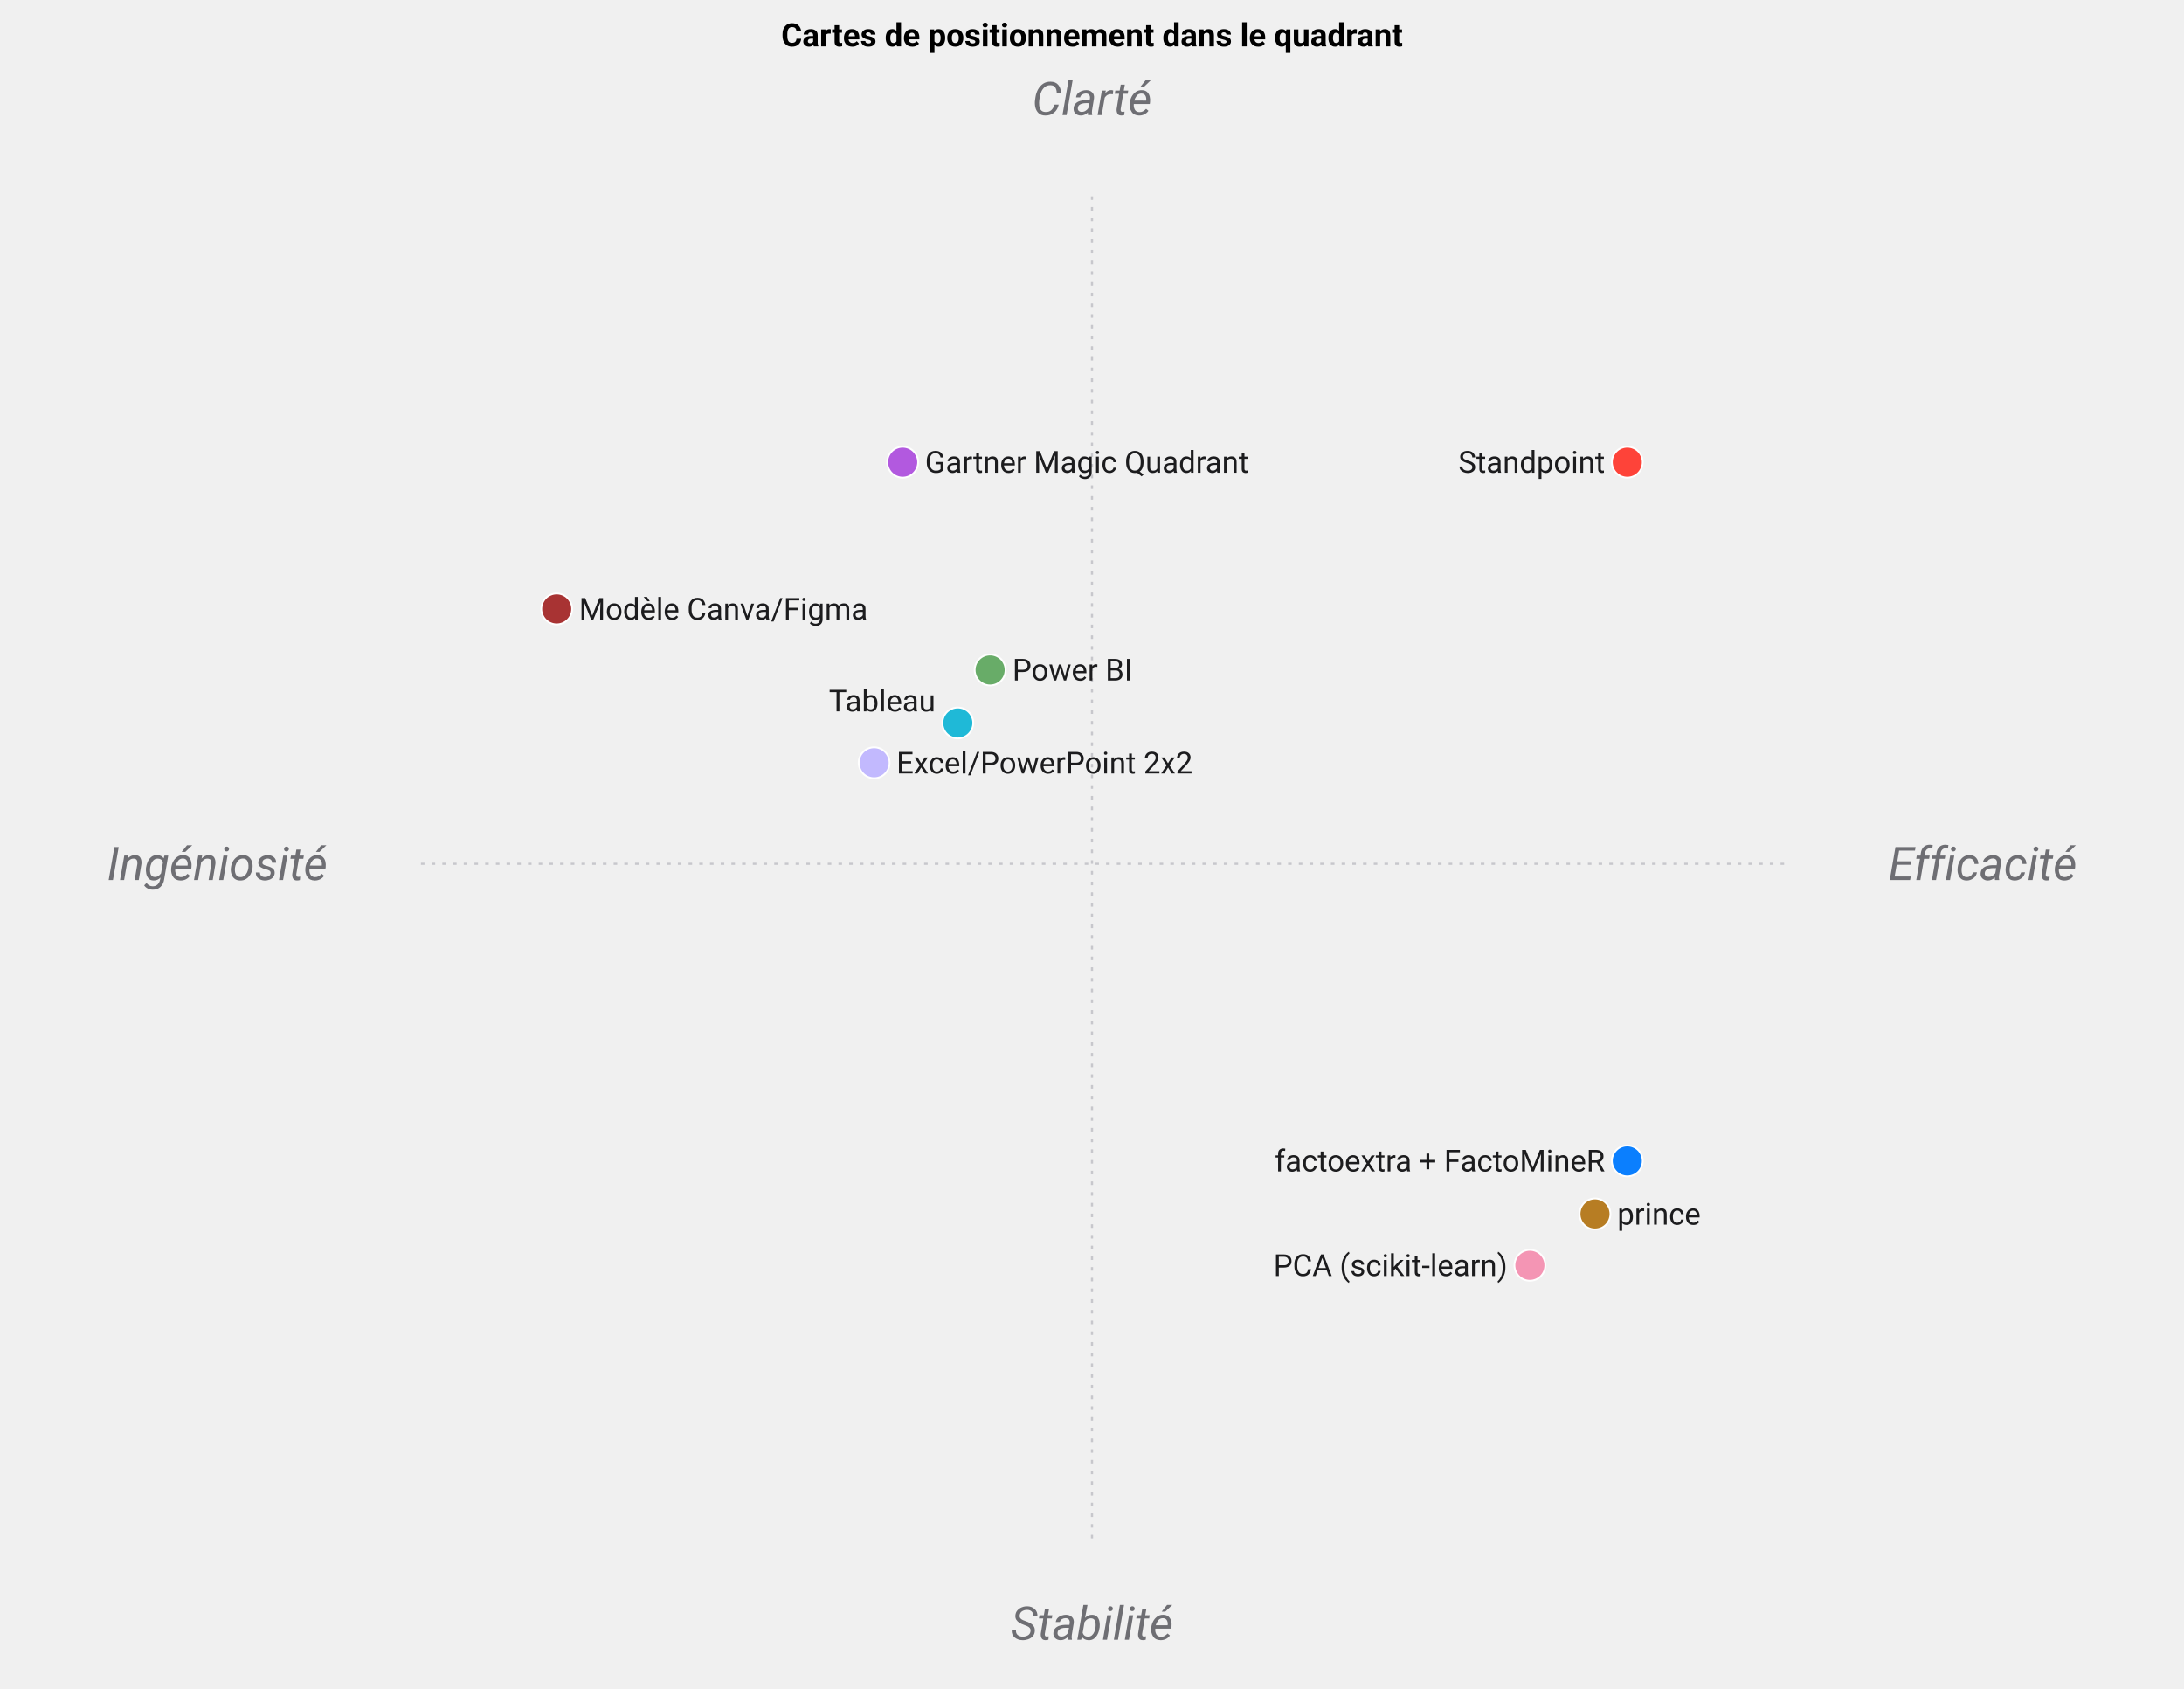
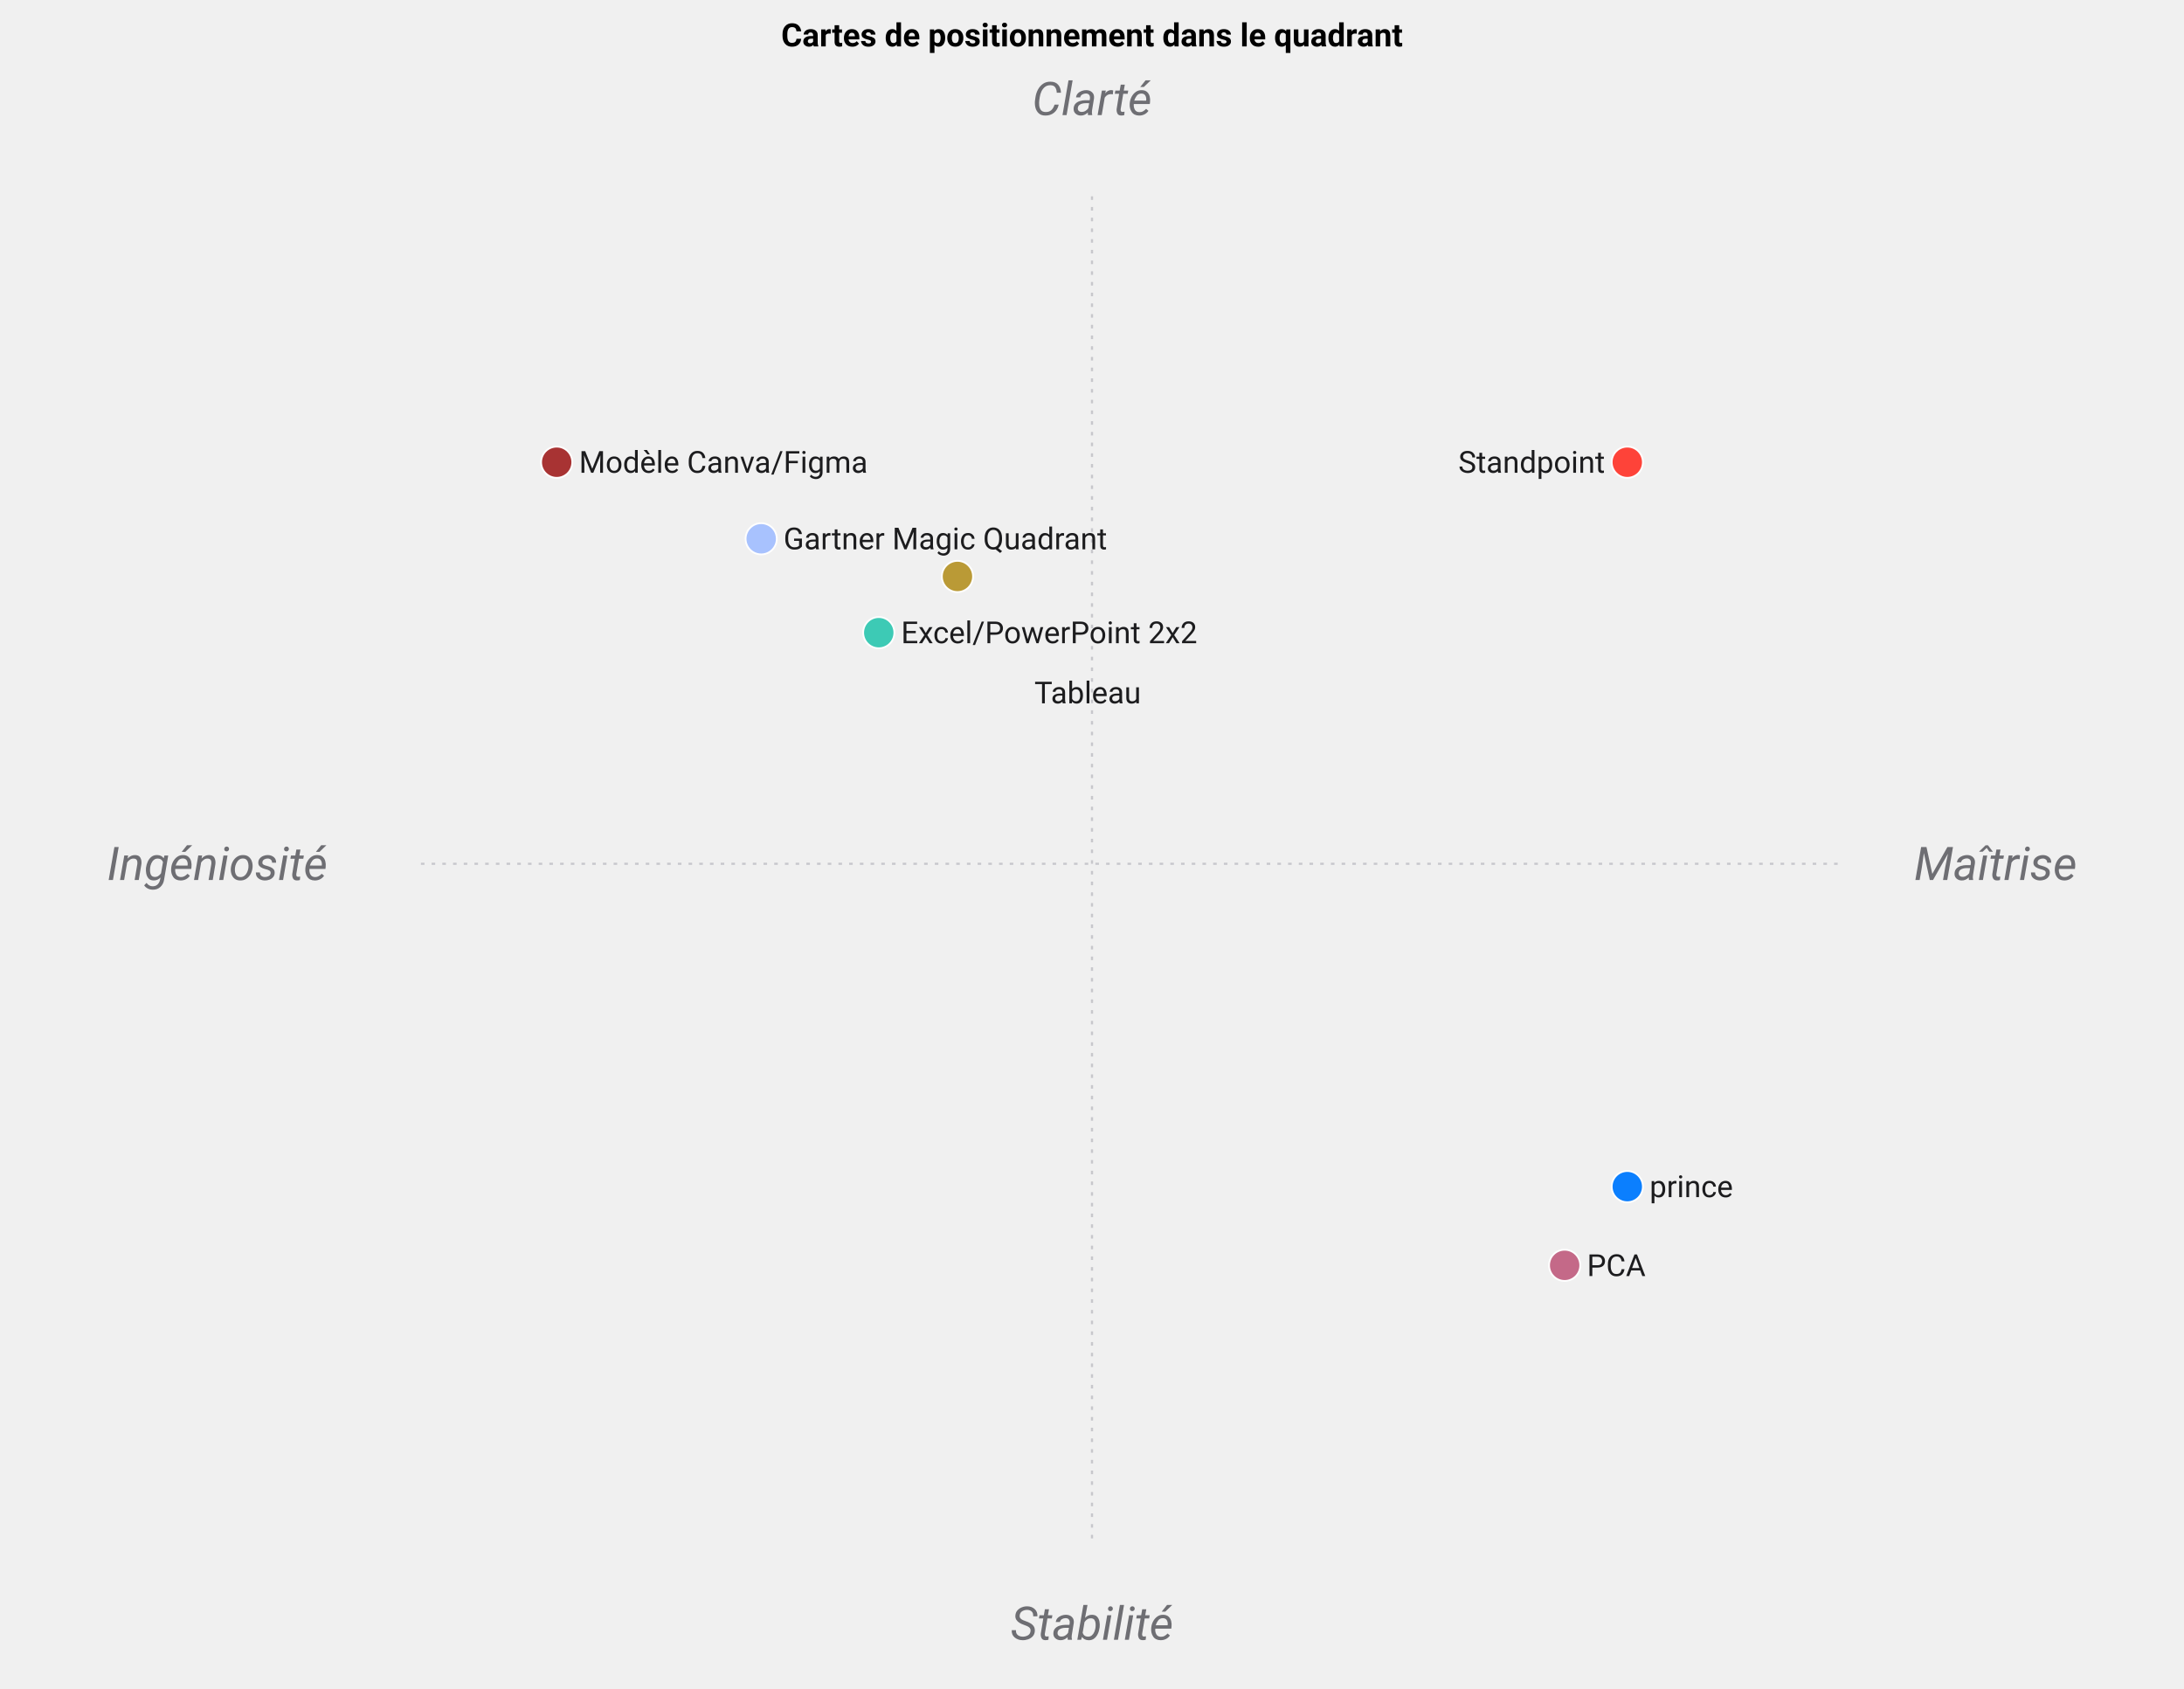
<svg xmlns="http://www.w3.org/2000/svg" width="1224" height="946" viewBox="0 0 1224 946" role="img" aria-labelledby="sp-title sp-desc" font-family="Roboto, -apple-system, Helvetica, Arial, sans-serif">
  <style>.sp-dot{cursor:pointer}.sp-dot:hover circle,.sp-dot:focus circle{stroke-width:2.4}.sp-dot:hover,.sp-dot:focus{filter:brightness(1.08);outline:none}</style>
-   <line x1="235.9" y1="484.0" x2="1003.2" y2="484.0" stroke="#C7C7CC" stroke-width="1.2" stroke-dasharray="2,4" />
+   <line x1="235.9" y1="484.0" x2="1033.4" y2="484.0" stroke="#C7C7CC" stroke-width="1.2" stroke-dasharray="2,4" />
  <line x1="612.0" y1="862.0" x2="612.0" y2="106.0" stroke="#C7C7CC" stroke-width="1.2" stroke-dasharray="2,4" />
-   <text data-pole="right" x="1164.0" y="493.1" font-size="26" font-style="italic" fill="#6E6E73" text-anchor="end">Efficacité</text>
+   <text data-pole="right" x="1164.0" y="493.1" font-size="26" font-style="italic" fill="#6E6E73" text-anchor="end">Maîtrise</text>
  <text data-pole="left" x="60.0" y="493.1" font-size="26" font-style="italic" fill="#6E6E73" text-anchor="start">Ingéniosité</text>
  <text data-pole="top" x="612.0" y="64.5" font-size="26" font-style="italic" fill="#6E6E73" text-anchor="middle">Clarté</text>
  <text data-pole="bottom" x="612.0" y="918.8" font-size="26" font-style="italic" fill="#6E6E73" text-anchor="middle">Stabilité</text>
-   <g class="sp-dot" tabindex="0" role="img" aria-label="Cartes de positionnement: Standpoint role: best axis1: 2.11 axis2: 1.93">
-     <circle cx="912.0" cy="259.0" r="8.65" fill="#FF3B30" stroke="white" stroke-width="1" opacity="0.95" />
+   <g class="sp-dot" tabindex="0" role="img" aria-label="Cartes de positionnement: Standpoint Nommage Automatique des Axes: 5 Une Seule Commande: 5 Exécution Locale: 5 Coordonnées Reproductibles: 5 Sans Code: 4 Sortie Multilingue: 5 Fondé sur l'ACP: 5">
+     <circle cx="912.0" cy="259.0" r="8.74" fill="#FF3B30" stroke="white" stroke-width="1" opacity="0.95" />
  </g>
  <text x="899.5" y="264.9" font-size="17" fill="#1C1C1E" text-anchor="end">Standpoint</text>
-   <g class="sp-dot" tabindex="0" role="img" aria-label="Cartes de positionnement: prince role: competitor axis1: 1.98 axis2: -1.68">
-     <circle cx="893.9" cy="680.2" r="8.65" fill="#B47819" stroke="white" stroke-width="1" opacity="0.95" />
+   <g class="sp-dot" tabindex="0" role="img" aria-label="Cartes de positionnement: prince Nommage Automatique des Axes: 1 Une Seule Commande: 2 Exécution Locale: 5 Coordonnées Reproductibles: 5 Sans Code: 1 Sortie Multilingue: 1 Fondé sur l'ACP: 5">
+     <circle cx="912.0" cy="664.9" r="8.74" fill="#007AFF" stroke="white" stroke-width="1" opacity="0.95" />
  </g>
-   <text x="906.4" y="686.2" font-size="17" fill="#1C1C1E" text-anchor="start">prince</text>
-   <g class="sp-dot" tabindex="0" role="img" aria-label="Cartes de positionnement: PCA (scikit-learn) role: competitor axis1: 1.73 axis2: -1.93">
-     <circle cx="857.4" cy="709.0" r="8.65" fill="#F591B1" stroke="white" stroke-width="1" opacity="0.95" />
+   <text x="924.5" y="670.8" font-size="17" fill="#1C1C1E" text-anchor="start">prince</text>
+   <g class="sp-dot" tabindex="0" role="img" aria-label="Cartes de positionnement: PCA Nommage Automatique des Axes: 1 Une Seule Commande: 1 Exécution Locale: 5 Coordonnées Reproductibles: 5 Sans Code: 1 Sortie Multilingue: 1 Fondé sur l'ACP: 5">
+     <circle cx="876.9" cy="709.0" r="8.74" fill="#C26383" stroke="white" stroke-width="1" opacity="0.95" />
  </g>
-   <text x="844.9" y="715.0" font-size="17" fill="#1C1C1E" text-anchor="end">PCA (scikit-learn)</text>
-   <g class="sp-dot" tabindex="0" role="img" aria-label="Cartes de positionnement: factoextra + FactoMineR role: right axis1: 2.11 axis2: -1.43">
-     <circle cx="912.0" cy="650.5" r="8.65" fill="#007AFF" stroke="white" stroke-width="1" opacity="0.95" />
+   <text x="889.4" y="715.0" font-size="17" fill="#1C1C1E" text-anchor="start">PCA</text>
+   <g class="sp-dot" tabindex="0" role="img" aria-label="Cartes de positionnement: Tableau Nommage Automatique des Axes: 1 Une Seule Commande: 3 Exécution Locale: 3 Coordonnées Reproductibles: 3 Sans Code: 4 Sortie Multilingue: 2 Fondé sur l'ACP: 1">
+     <circle cx="536.6" cy="323.0" r="8.74" fill="#B8962D" stroke="white" stroke-width="1" opacity="0.95" />
  </g>
-   <text x="899.5" y="656.4" font-size="17" fill="#1C1C1E" text-anchor="end">factoextra + FactoMineR</text>
-   <g class="sp-dot" tabindex="0" role="img" aria-label="Cartes de positionnement: Tableau role: competitor axis1: -0.53 axis2: 0.68">
-     <circle cx="536.8" cy="405.1" r="8.65" fill="#15B7D6" stroke="white" stroke-width="1" opacity="0.95" />
+   <text x="579.7" y="394.1" font-size="17" fill="#1C1C1E" text-anchor="start">Tableau</text>
+   <g class="sp-dot" tabindex="0" role="img" aria-label="Cartes de positionnement: Gartner Magic Quadrant Nommage Automatique des Axes: 2 Une Seule Commande: 1 Exécution Locale: 3 Coordonnées Reproductibles: 2 Sans Code: 5 Sortie Multilingue: 2 Fondé sur l'ACP: 1">
+     <circle cx="426.6" cy="301.9" r="8.74" fill="#A5C0FF" stroke="white" stroke-width="1" opacity="0.95" />
  </g>
-   <text x="524.3" y="398.6" font-size="17" fill="#1C1C1E" text-anchor="end">Tableau</text>
-   <g class="sp-dot" tabindex="0" role="img" aria-label="Cartes de positionnement: Power BI role: competitor axis1: -0.40 axis2: 0.93">
-     <circle cx="554.9" cy="375.4" r="8.65" fill="#62A962" stroke="white" stroke-width="1" opacity="0.95" />
+   <text x="439.1" y="307.8" font-size="17" fill="#1C1C1E" text-anchor="start">Gartner Magic Quadrant</text>
+   <g class="sp-dot" tabindex="0" role="img" aria-label="Cartes de positionnement: Excel/PowerPoint 2x2 Nommage Automatique des Axes: 1 Une Seule Commande: 1 Exécution Locale: 5 Coordonnées Reproductibles: 1 Sans Code: 4 Sortie Multilingue: 3 Fondé sur l'ACP: 1">
+     <circle cx="492.5" cy="354.5" r="8.74" fill="#34C8B2" stroke="white" stroke-width="1" opacity="0.95" />
  </g>
-   <text x="567.4" y="381.3" font-size="17" fill="#1C1C1E" text-anchor="start">Power BI</text>
-   <g class="sp-dot" tabindex="0" role="img" aria-label="Cartes de positionnement: Gartner Magic Quadrant role: top axis1: -0.75 axis2: 1.93">
-     <circle cx="505.9" cy="259.0" r="8.65" fill="#AF52DE" stroke="white" stroke-width="1" opacity="0.95" />
+   <text x="505.0" y="360.4" font-size="17" fill="#1C1C1E" text-anchor="start">Excel/PowerPoint 2x2</text>
+   <g class="sp-dot" tabindex="0" role="img" aria-label="Cartes de positionnement: Modèle Canva/Figma Nommage Automatique des Axes: 1 Une Seule Commande: 1 Exécution Locale: 2 Coordonnées Reproductibles: 1 Sans Code: 5 Sortie Multilingue: 3 Fondé sur l'ACP: 1">
+     <circle cx="312.0" cy="259.0" r="8.74" fill="#A52A2A" stroke="white" stroke-width="1" opacity="0.95" />
  </g>
-   <text x="518.4" y="264.9" font-size="17" fill="#1C1C1E" text-anchor="start">Gartner Magic Quadrant</text>
-   <g class="sp-dot" tabindex="0" role="img" aria-label="Cartes de positionnement: Excel/PowerPoint 2x2 role: competitor axis1: -0.86 axis2: 0.49">
-     <circle cx="489.9" cy="427.4" r="8.65" fill="#C0B7FF" stroke="white" stroke-width="1" opacity="0.95" />
-   </g>
-   <text x="502.4" y="433.4" font-size="17" fill="#1C1C1E" text-anchor="start">Excel/PowerPoint 2x2</text>
-   <g class="sp-dot" tabindex="0" role="img" aria-label="Cartes de positionnement: Modèle Canva/Figma role: worst axis1: -2.11 axis2: 1.23">
-     <circle cx="312.0" cy="341.2" r="8.65" fill="#A52A2A" stroke="white" stroke-width="1" opacity="0.95" />
-   </g>
-   <text x="324.5" y="347.2" font-size="17" fill="#1C1C1E" text-anchor="start">Modèle Canva/Figma</text>
+   <text x="324.5" y="264.9" font-size="17" fill="#1C1C1E" text-anchor="start">Modèle Canva/Figma</text>
  <text x="612.0" y="26" font-size="18" font-weight="bold" fill="#000" text-anchor="middle">Cartes de positionnement dans le quadrant</text>
</svg>
